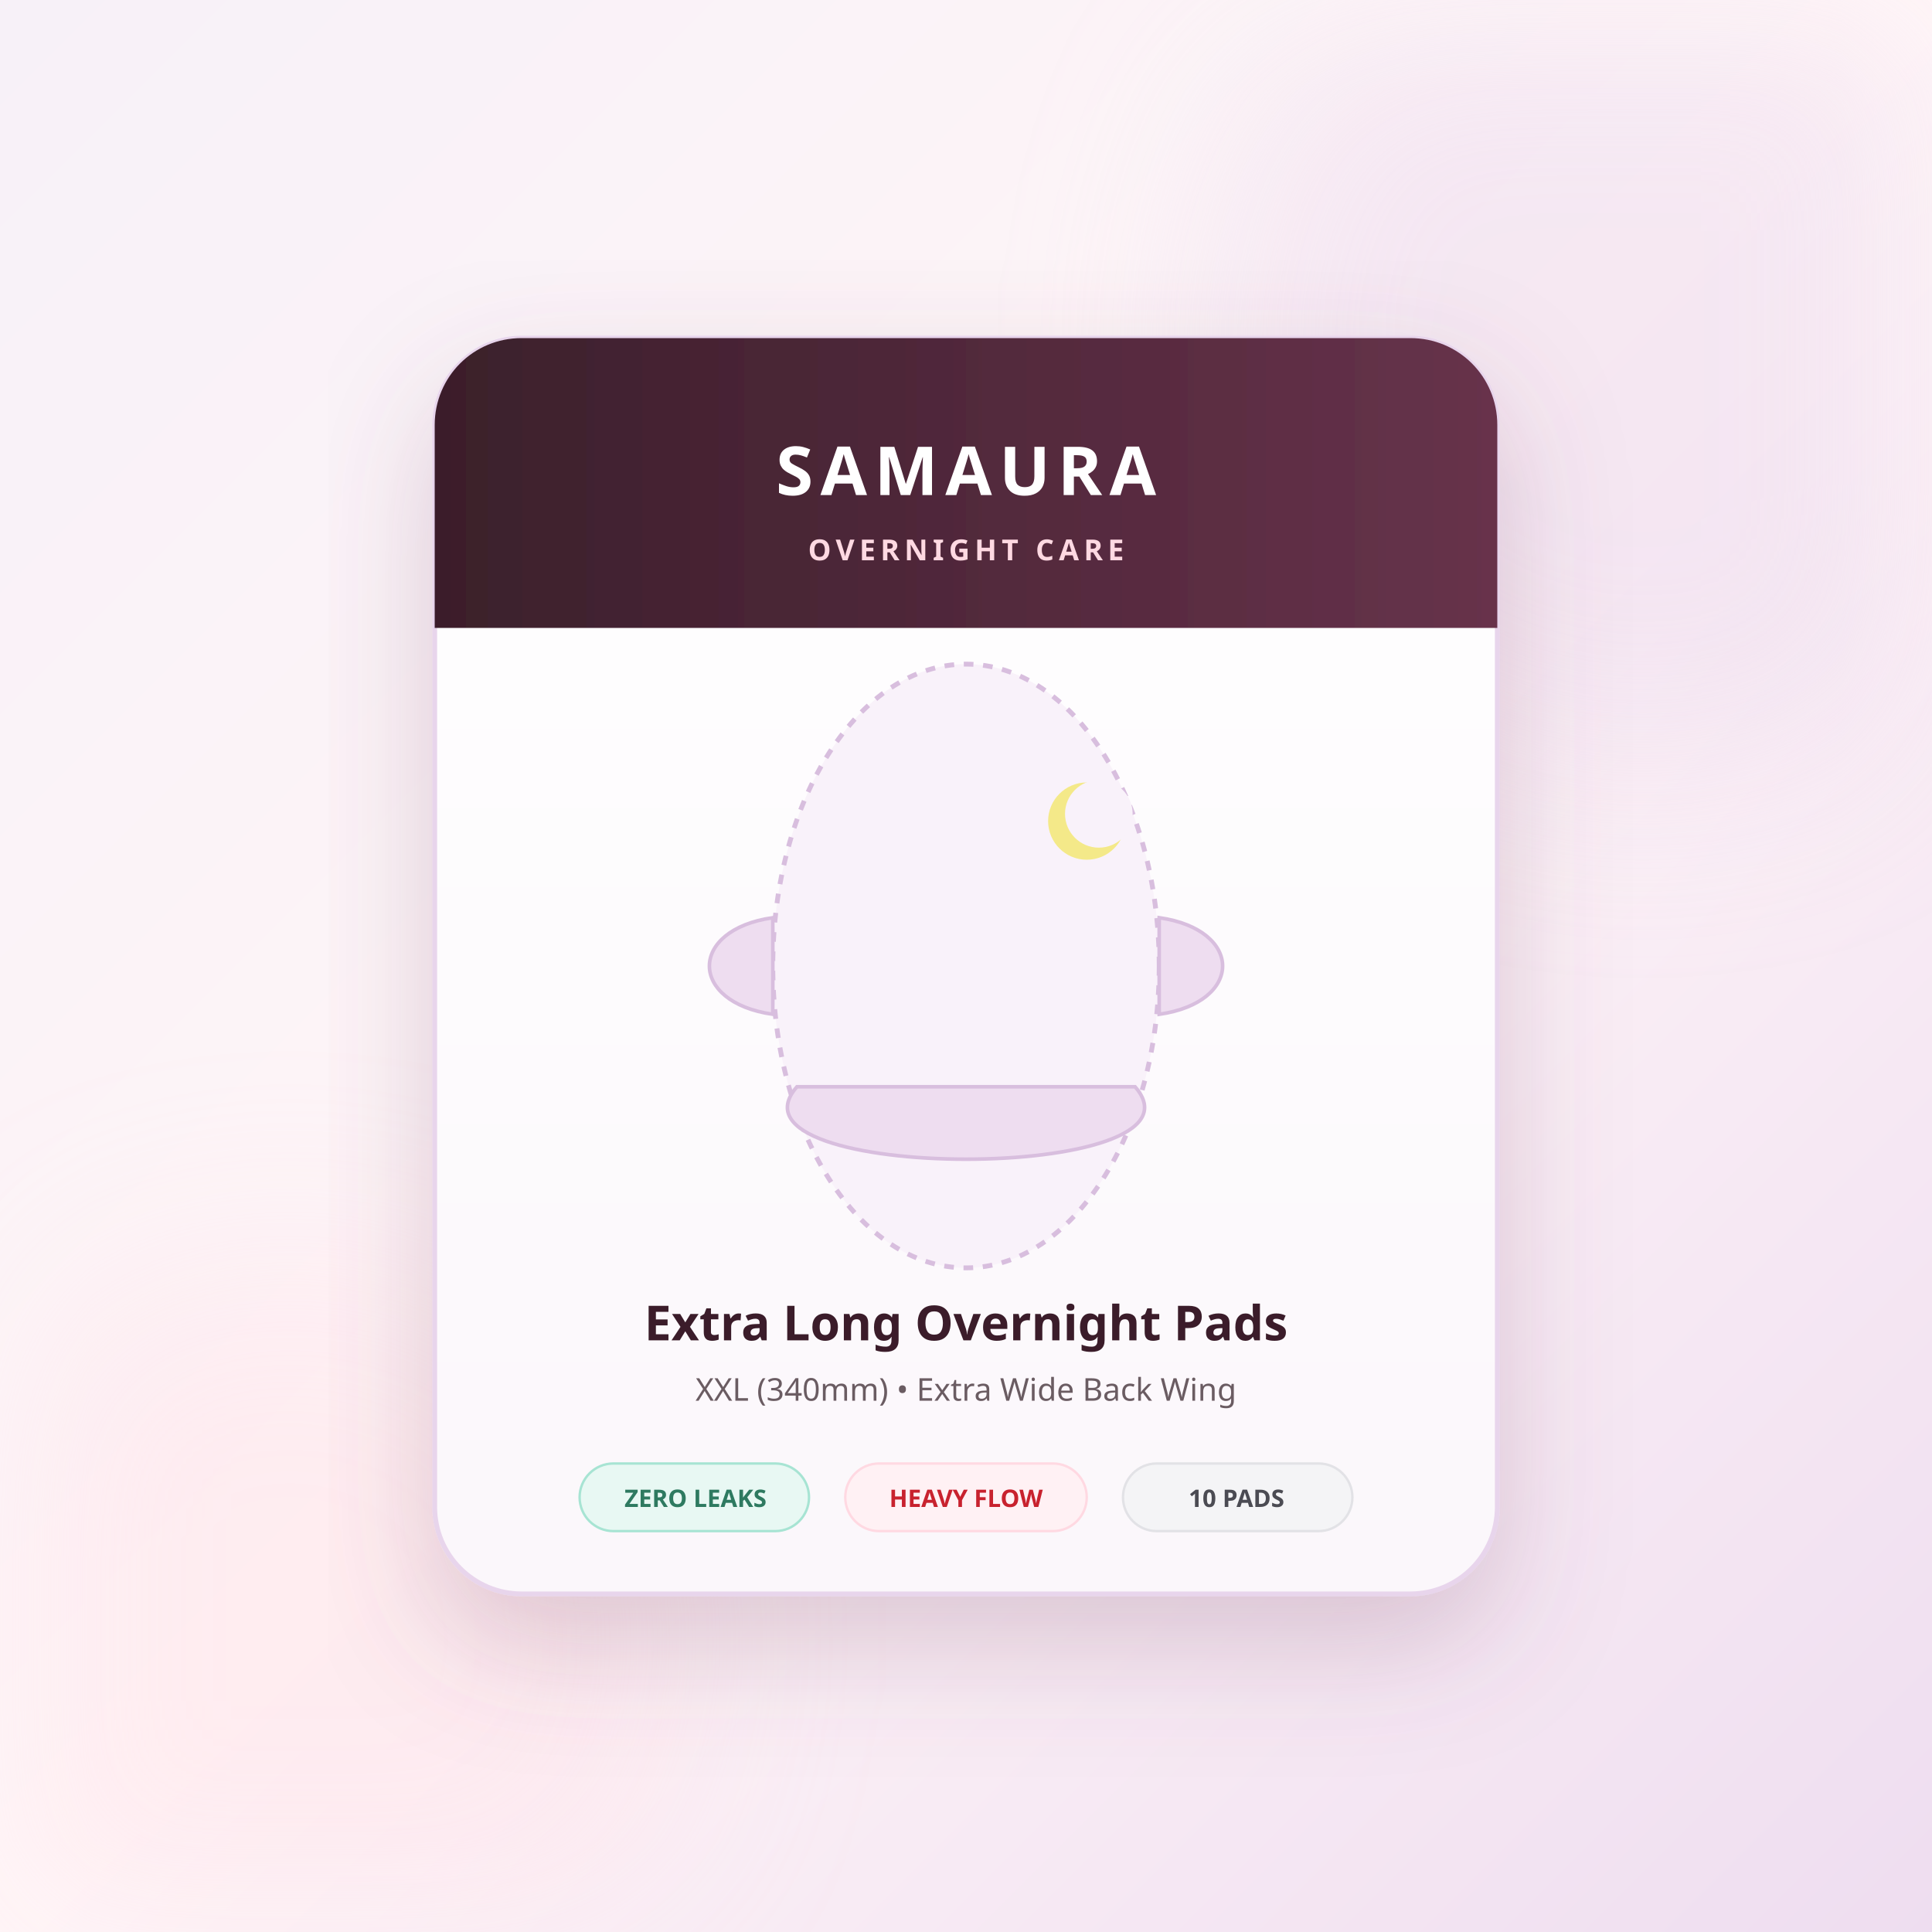
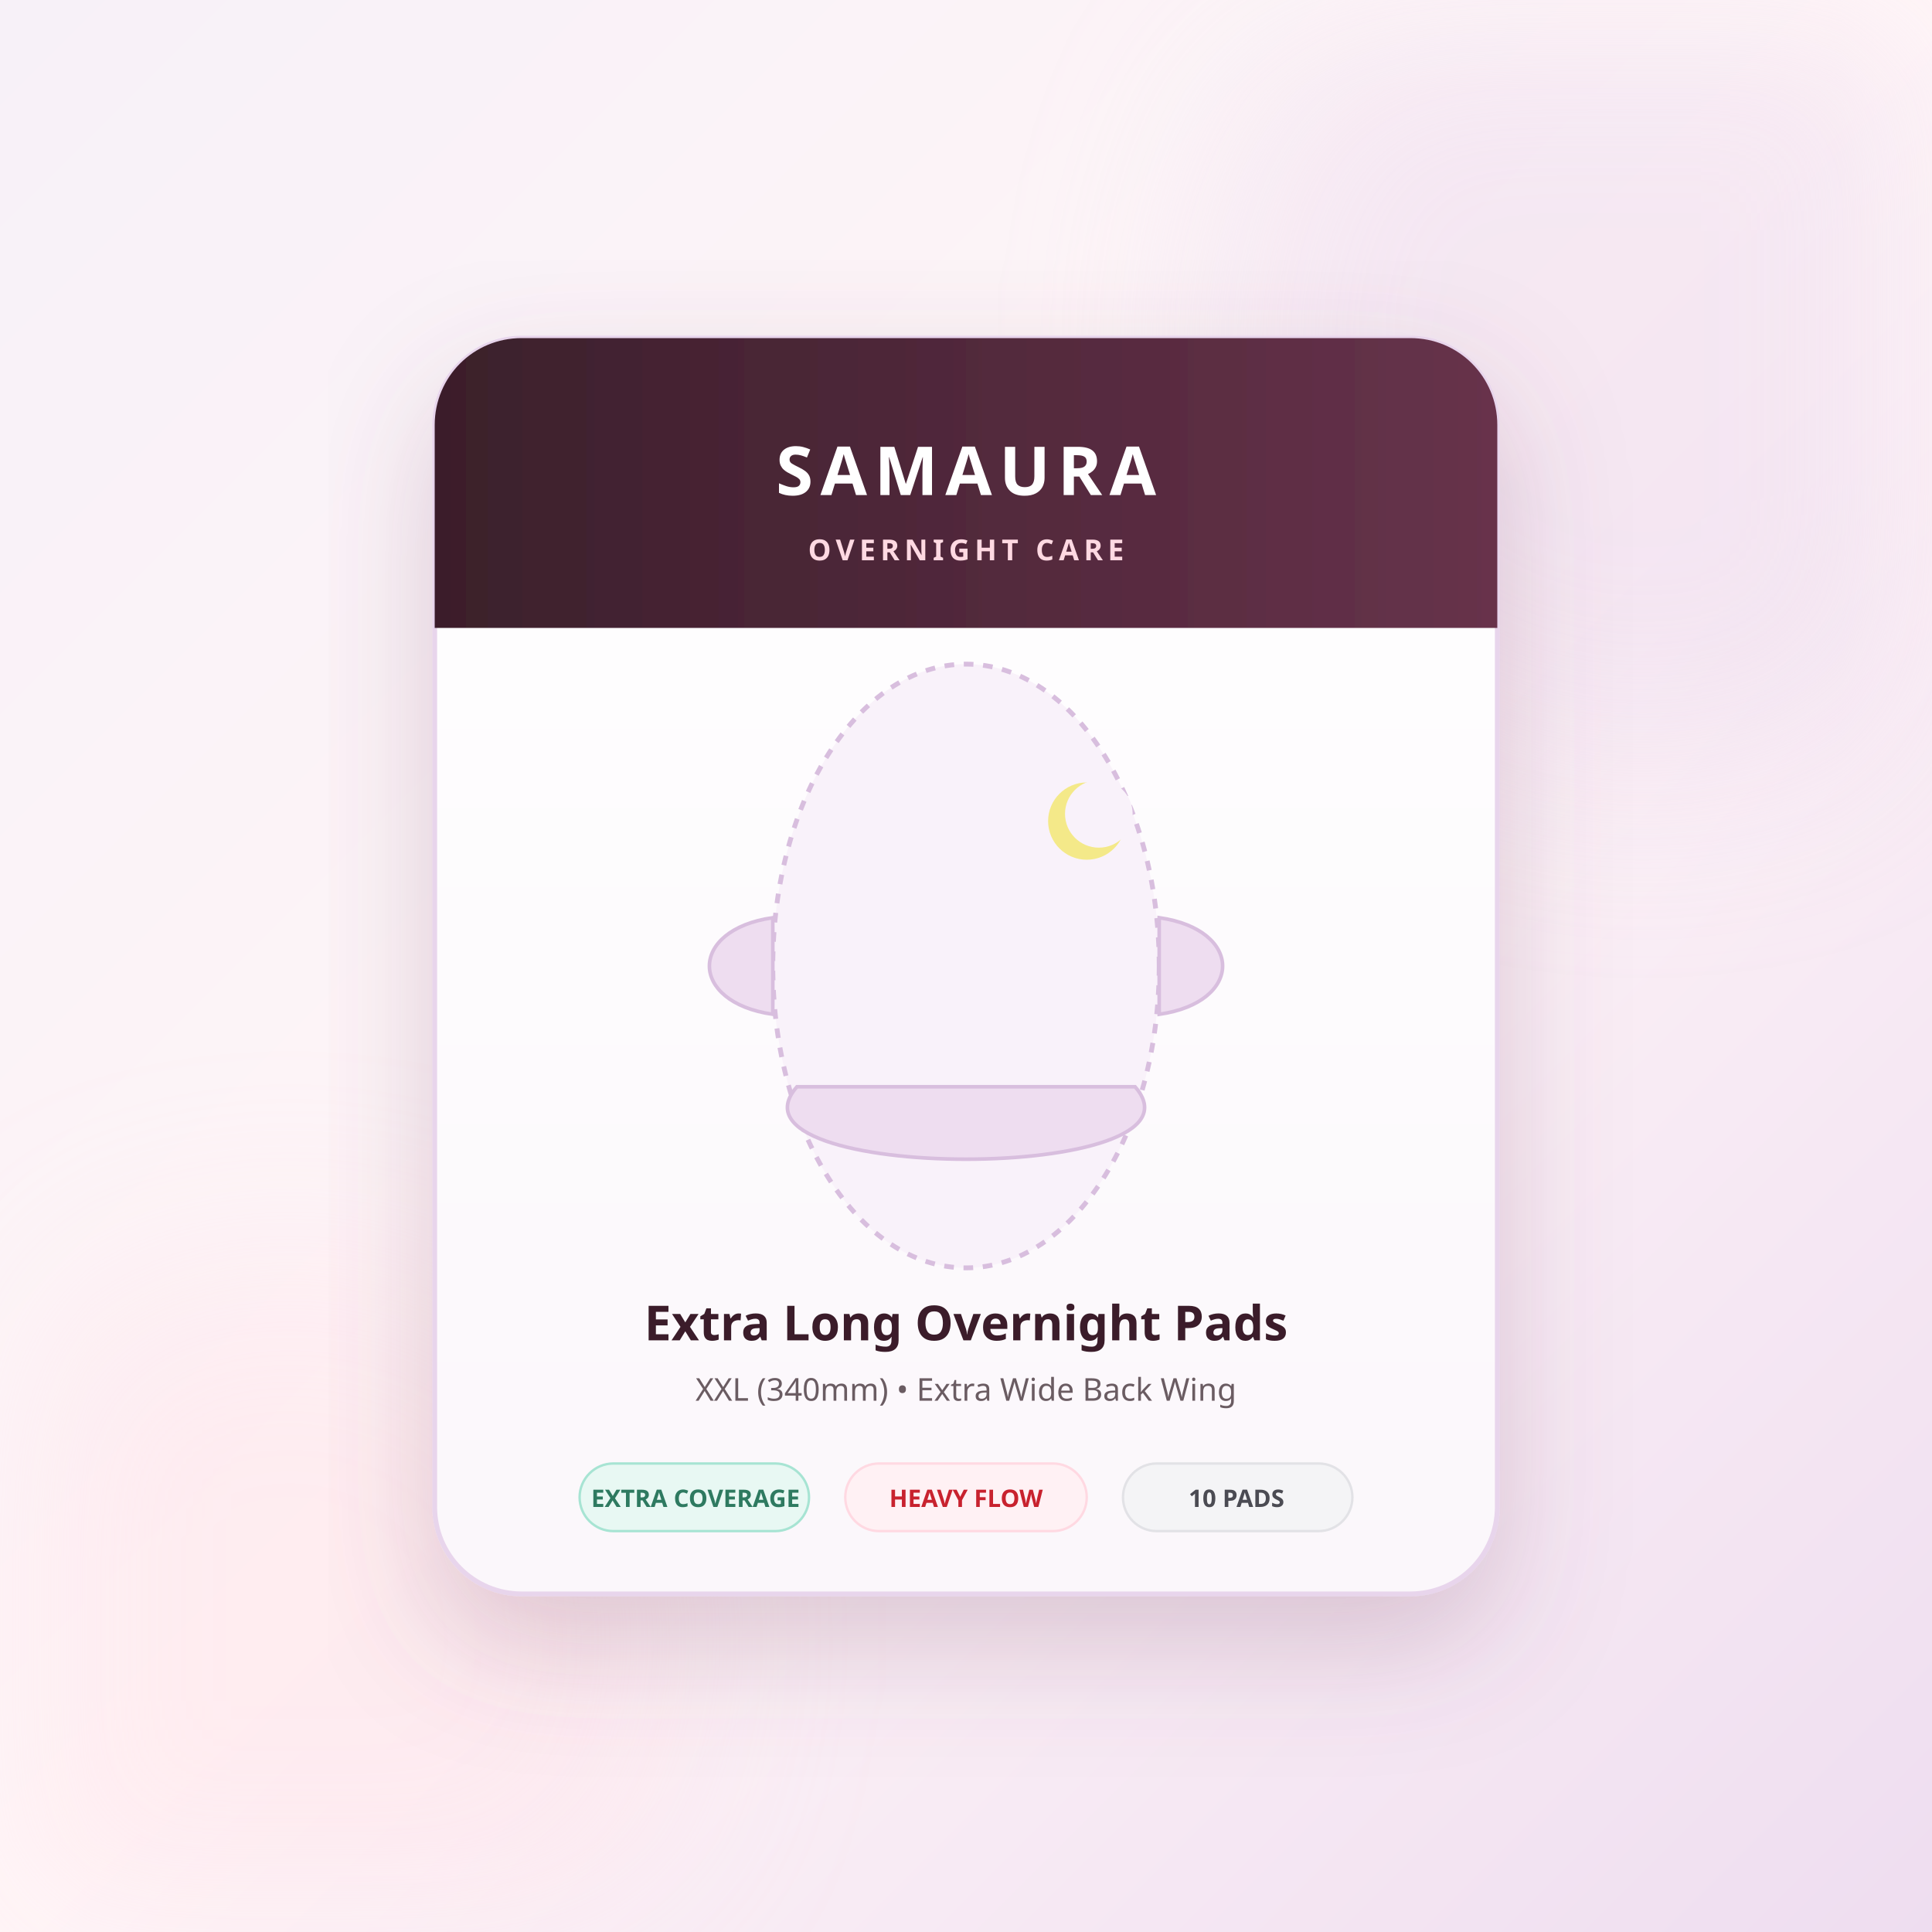
- <svg xmlns="http://www.w3.org/2000/svg" viewBox="0 0 800 800" width="100%" height="100%">
+ <svg xmlns="http://www.w3.org/2000/svg" viewBox="0 0 800 800" width="800" height="800">
  <defs>
-     <linearGradient id="bg" x1="0%" y1="0%" x2="100%" y2="100%">
+     <linearGradient id="bg" x1="0%" y1="0%" x2="1" y2="1">
      <stop offset="0%" stop-color="#F7F1F8" />
      <stop offset="50%" stop-color="#FFF5F7" />
-       <stop offset="100%" stop-color="#EEDDF0" />
+       <stop offset="1" stop-color="#EEDDF0" />
    </linearGradient>
-     <linearGradient id="packGrad" x1="0%" y1="0%" x2="0%" y2="100%">
+     <linearGradient id="packGrad" x1="0%" y1="0%" x2="0%" y2="1">
      <stop offset="0%" stop-color="#FFFFFF" />
-       <stop offset="100%" stop-color="#FBF7FB" />
+       <stop offset="1" stop-color="#FBF7FB" />
    </linearGradient>
-     <linearGradient id="nightGrad" x1="0%" y1="0%" x2="100%" y2="0%">
+     <linearGradient id="nightGrad" x1="0%" y1="0%" x2="1" y2="0%">
      <stop offset="0%" stop-color="#3B1F2B" />
-       <stop offset="100%" stop-color="#67324B" />
+       <stop offset="1" stop-color="#67324B" />
    </linearGradient>
    <filter id="shadow" x="-10%" y="-10%" width="130%" height="130%">
      <feDropShadow dx="0" dy="20" stdDeviation="25" flood-color="#835270" flood-opacity="0.25" />
    </filter>
  </defs>
  <rect width="800" height="800" fill="url(#bg)" />
  <circle cx="680" cy="140" r="180" fill="#E8D5EC" opacity="0.4" filter="blur(40px)" />
  <circle cx="120" cy="680" r="160" fill="#FFD9E2" opacity="0.3" filter="blur(40px)" />
  <g transform="translate(180, 140)" filter="url(#shadow)">
    <rect width="440" height="520" rx="36" fill="url(#packGrad)" stroke="#E8D5EC" stroke-width="2" />
    <path d="M0 36 C0 16 16 0 36 0 L404 0 C424 0 440 16 440 36 L440 120 L0 120 Z" fill="url(#nightGrad)" />
    <text x="220" y="65" font-family="system-ui, sans-serif" font-size="28" font-weight="800" fill="#FFFFFF" text-anchor="middle" letter-spacing="3">SAMAURA</text>
    <text x="220" y="92" font-family="system-ui, sans-serif" font-size="12" font-weight="600" fill="#FFD9E2" text-anchor="middle" letter-spacing="2">OVERNIGHT CARE</text>
    <g transform="translate(220, 260)">
      <ellipse cx="0" cy="0" rx="80" ry="125" fill="#F9F2FA" stroke="#D8BEDE" stroke-width="2" stroke-dasharray="4 4" />
      <path d="M -70 50 C -105 90 105 90 70 50 Z" fill="#EEDDF0" stroke="#D8BEDE" stroke-width="1.5" />
      <path d="M -80 -20 C -115 -15 -115 15 -80 20 Z" fill="#EEDDF0" stroke="#D8BEDE" stroke-width="1.5" />
      <path d="M 80 -20 C 115 -15 115 15 80 20 Z" fill="#EEDDF0" stroke="#D8BEDE" stroke-width="1.5" />
      <circle cx="50" cy="-60" r="16" fill="#F4E87C" opacity="0.9" />
      <circle cx="55" cy="-63" r="14" fill="#F9F2FA" />
    </g>
    <text x="220" y="415" font-family="system-ui, sans-serif" font-size="20" font-weight="700" fill="#3B1F2B" text-anchor="middle">Extra Long Overnight Pads</text>
    <text x="220" y="440" font-family="system-ui, sans-serif" font-size="13" font-weight="500" fill="#6B5B62" text-anchor="middle">XXL (340mm) • Extra Wide Back Wing</text>
    <g transform="translate(220, 480)">
      <rect x="-160" y="-14" width="95" height="28" rx="14" fill="#E8F8F3" stroke="#A7E4D3" stroke-width="1" />
-       <text x="-112" y="4" font-family="system-ui, sans-serif" font-size="10" font-weight="700" fill="#2D7A61" text-anchor="middle">ZERO LEAKS</text>
+       <text x="-112" y="4" font-family="system-ui, sans-serif" font-size="10" font-weight="700" fill="#2D7A61" text-anchor="middle">EXTRA COVERAGE</text>
      <rect x="-50" y="-14" width="100" height="28" rx="14" fill="#FFF1F4" stroke="#FFD9E2" stroke-width="1" />
      <text x="0" y="4" font-family="system-ui, sans-serif" font-size="10" font-weight="700" fill="#C8202F" text-anchor="middle">HEAVY FLOW</text>
      <rect x="65" y="-14" width="95" height="28" rx="14" fill="#F4F4F6" stroke="#E2E2E6" stroke-width="1" />
      <text x="112" y="4" font-family="system-ui, sans-serif" font-size="10" font-weight="700" fill="#4B4B52" text-anchor="middle">10 PADS</text>
    </g>
  </g>
</svg>
